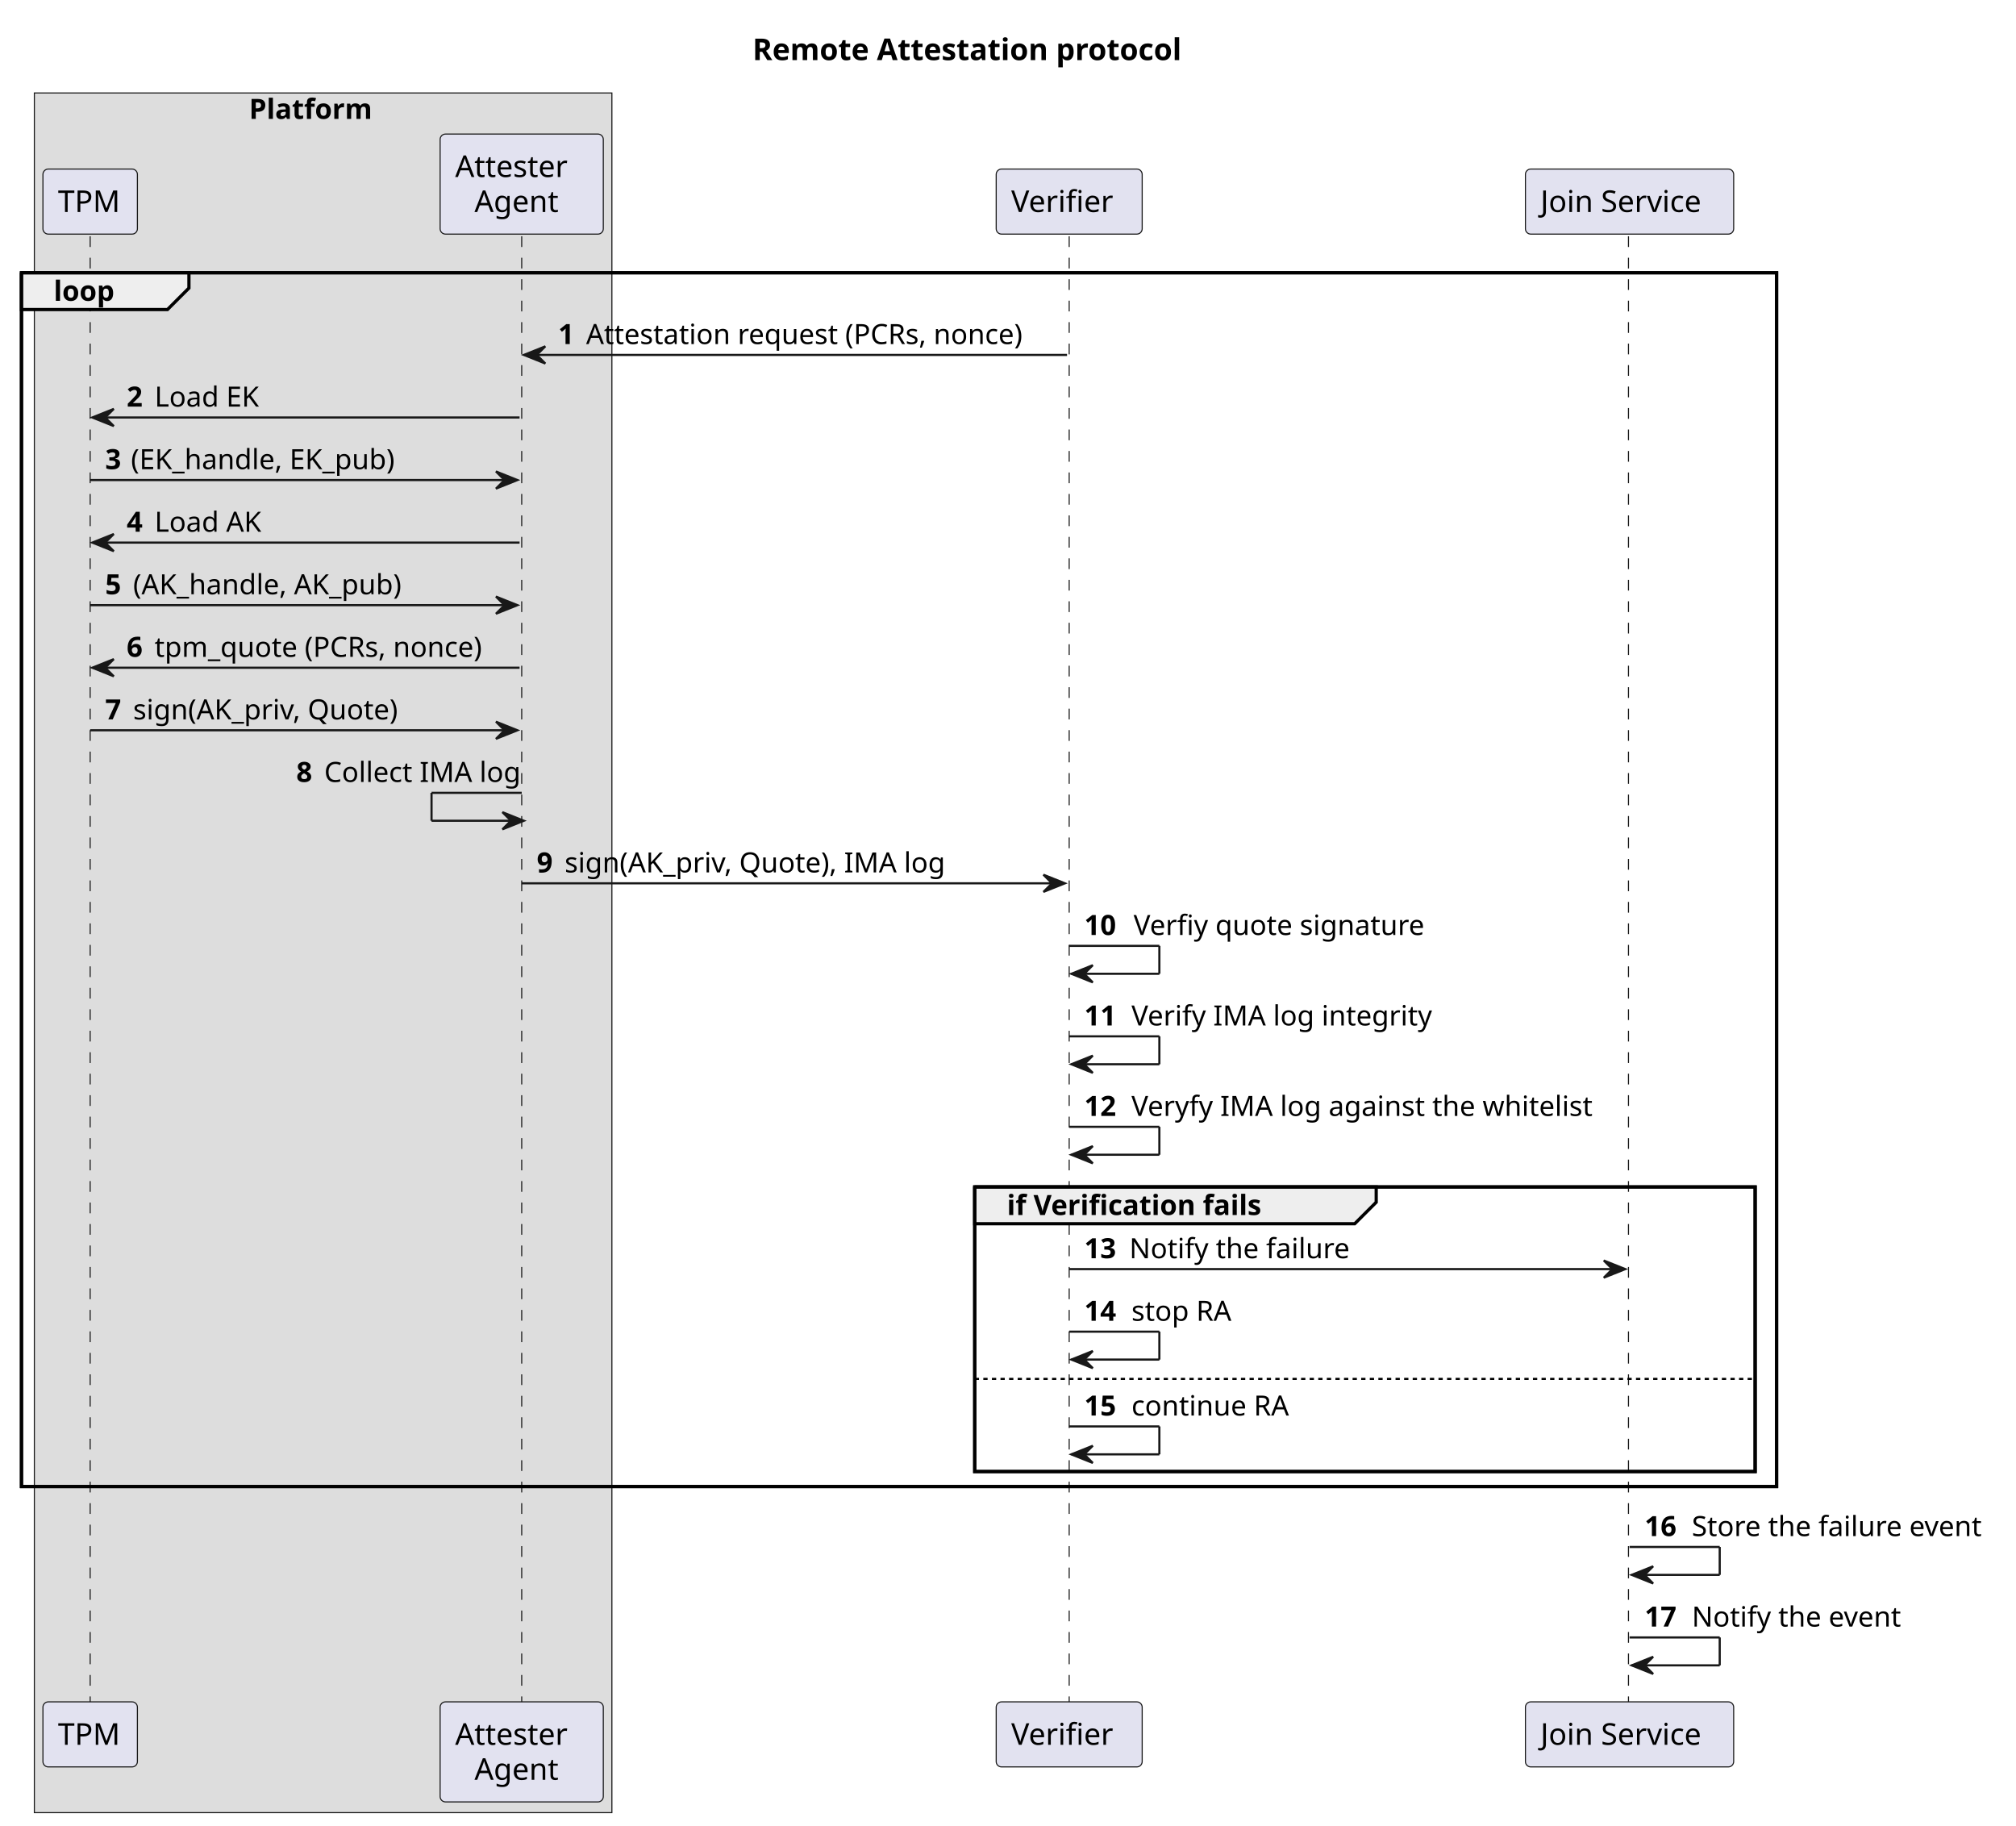
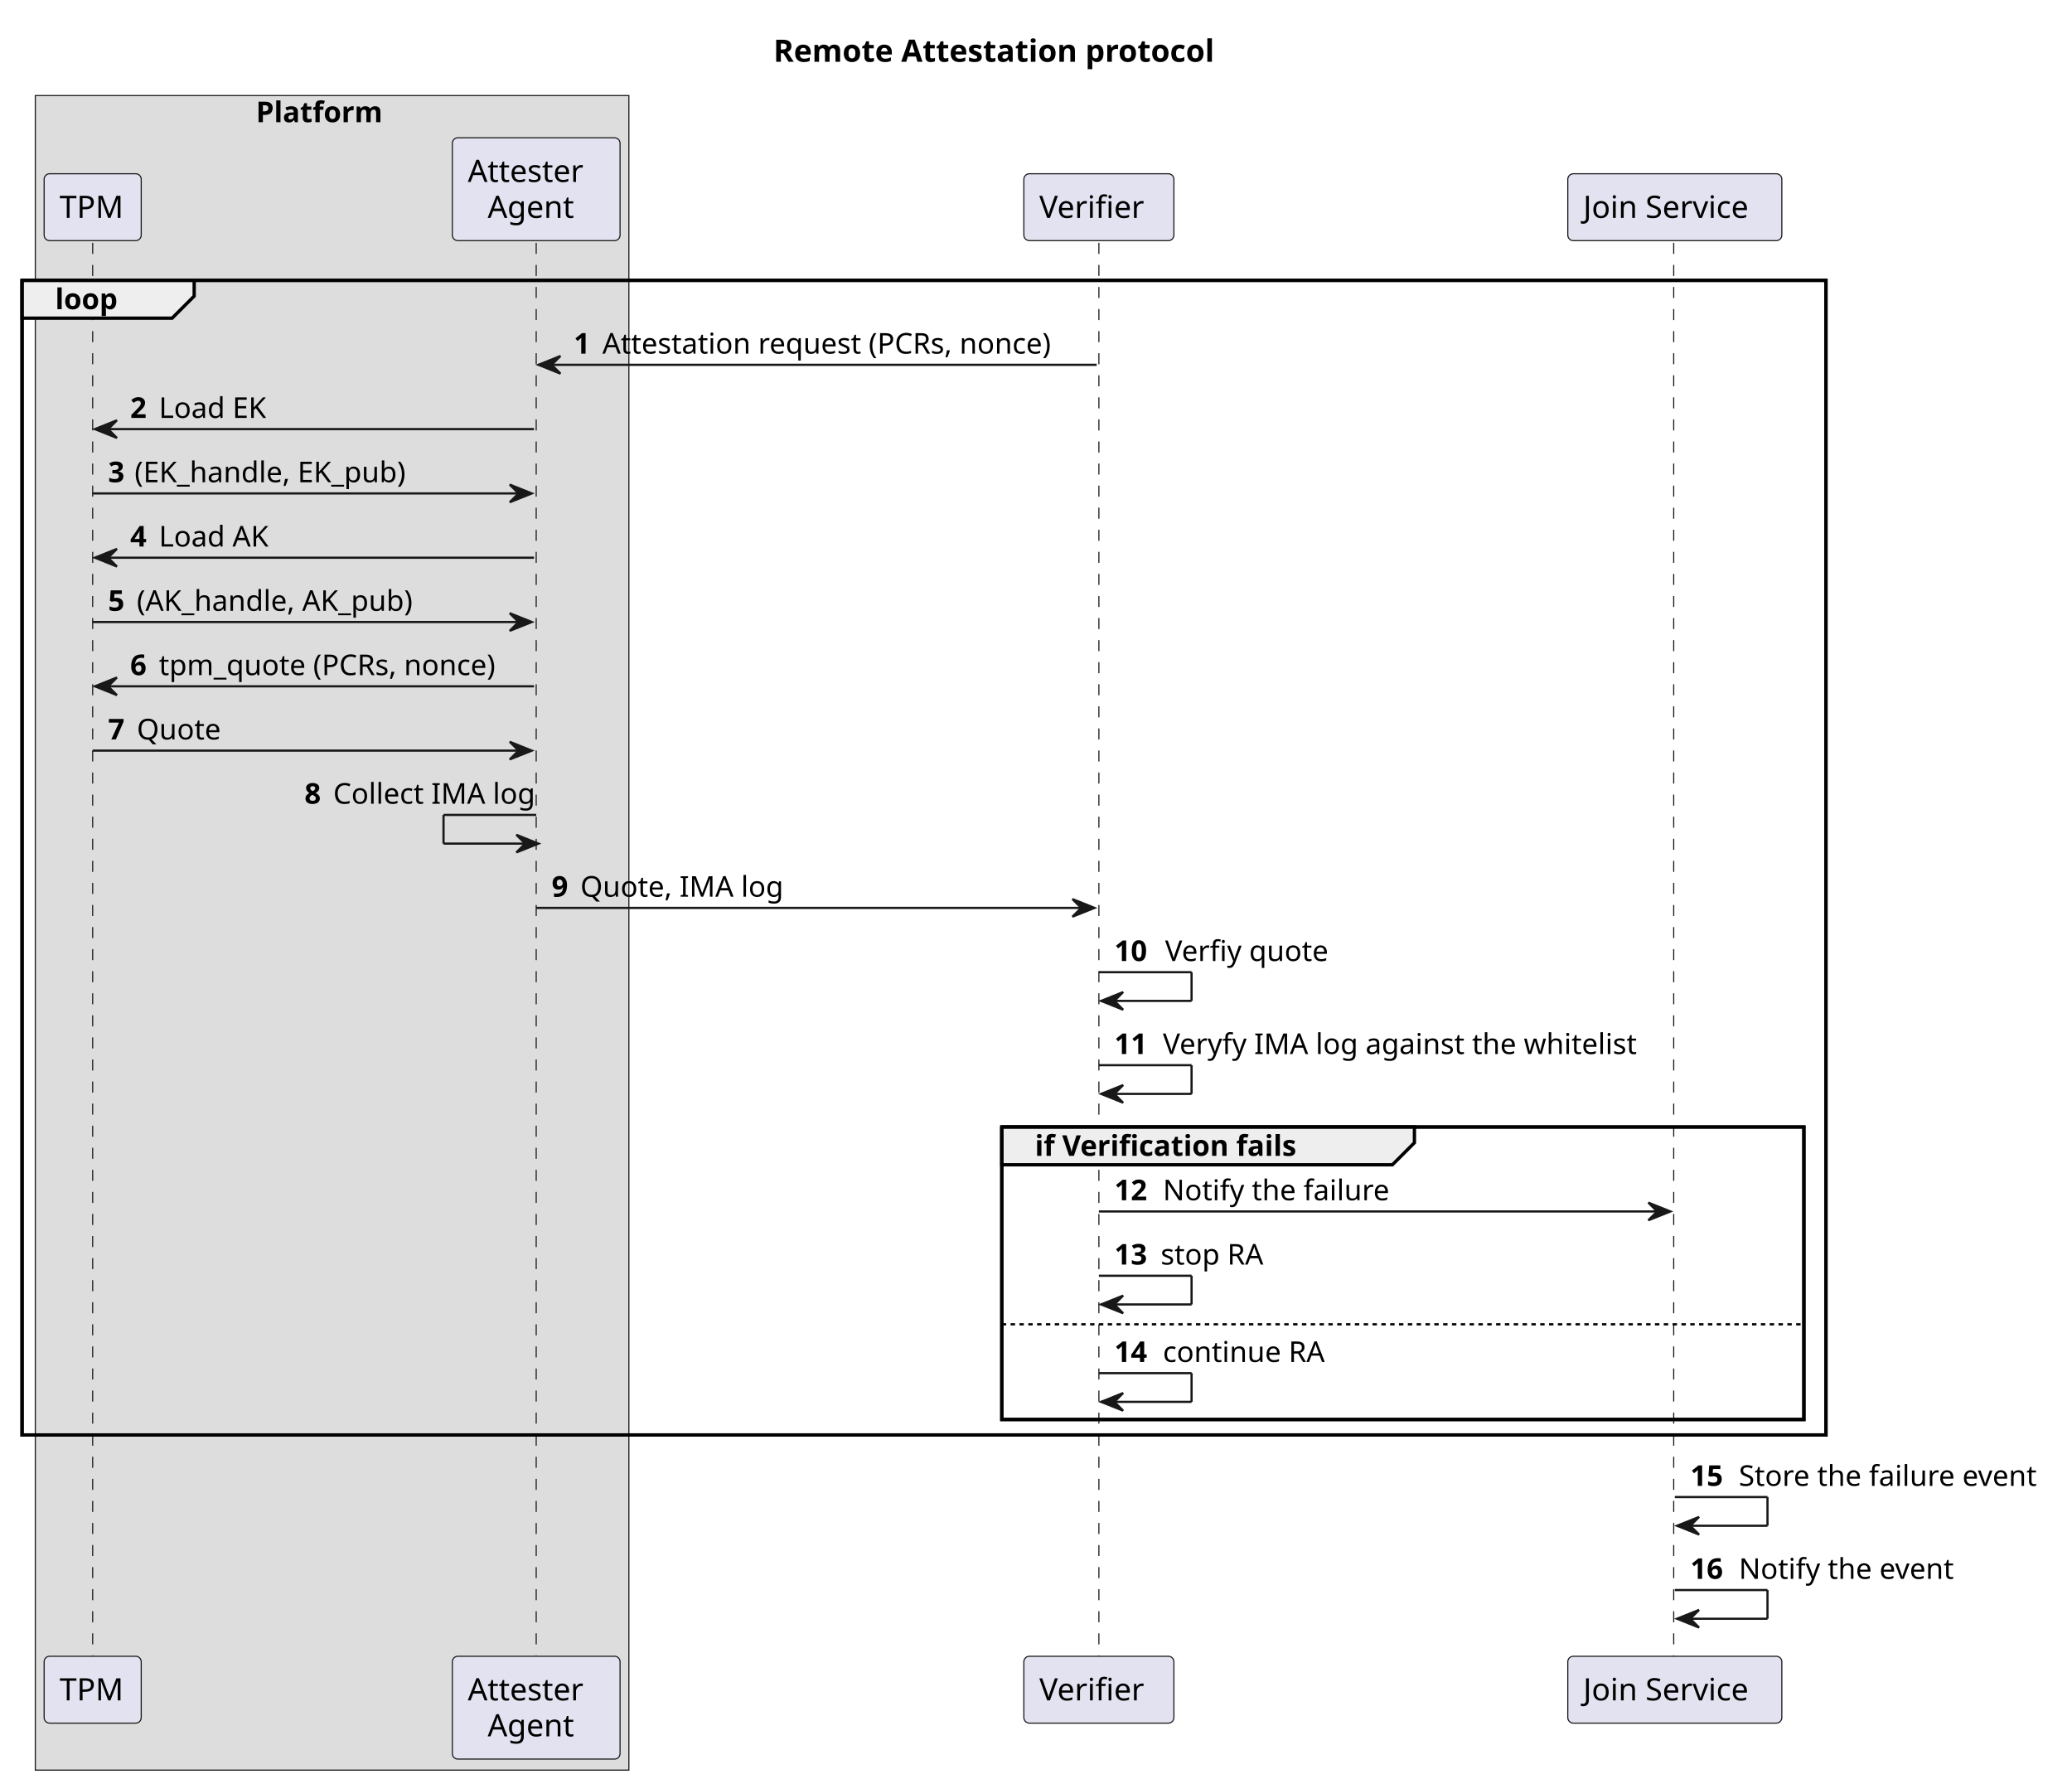
- <svg xmlns="http://www.w3.org/2000/svg" contentStyleType="text/css" height="850px" preserveAspectRatio="none" style="width:939px;height:850px;background:#FFFFFF;" version="1.1" viewBox="0 0 939 850" width="939px" zoomAndPan="magnify">
+ <svg xmlns="http://www.w3.org/2000/svg" contentStyleType="text/css" height="808px" preserveAspectRatio="none" style="width:939px;height:808px;background:#FFFFFF;" version="1.1" viewBox="0 0 939 808" width="939px" zoomAndPan="magnify">
  <defs />
  <g>
    <text fill="#000000" font-family="sans-serif" font-size="14" font-weight="bold" lengthAdjust="spacing" textLength="237" x="350.5" y="27.995">Remote Attestation protocol</text>
-     <rect fill="#DDDDDD" height="800.844" style="stroke:#181818;stroke-width:0.5;" width="269" x="16" y="43.297" />
+     <rect fill="#DDDDDD" height="758.711" style="stroke:#181818;stroke-width:0.5;" width="269" x="16" y="43.297" />
    <text fill="#000000" font-family="sans-serif" font-size="13" font-weight="bold" lengthAdjust="spacing" textLength="69" x="116" y="55.364">Platform</text>
-     <rect fill="none" height="565.258" style="stroke:#000000;stroke-width:1.5;" width="817.5" x="10" y="127.023" />
-     <rect fill="none" height="132.531" style="stroke:#000000;stroke-width:1.5;" width="363.5" x="454" y="552.75" />
-     <line style="stroke:#181818;stroke-width:0.5;stroke-dasharray:5.0,5.0;" x1="42" x2="42" y1="110.023" y2="793.547" />
-     <line style="stroke:#181818;stroke-width:0.5;stroke-dasharray:5.0,5.0;" x1="243" x2="243" y1="110.023" y2="793.547" />
-     <line style="stroke:#181818;stroke-width:0.5;stroke-dasharray:5.0,5.0;" x1="498" x2="498" y1="110.023" y2="793.547" />
-     <line style="stroke:#181818;stroke-width:0.5;stroke-dasharray:5.0,5.0;" x1="758.5" x2="758.5" y1="110.023" y2="793.547" />
+     <rect fill="none" height="523.125" style="stroke:#000000;stroke-width:1.5;" width="817.5" x="10" y="127.023" />
+     <rect fill="none" height="132.531" style="stroke:#000000;stroke-width:1.5;" width="363.5" x="454" y="510.617" />
+     <line style="stroke:#181818;stroke-width:0.5;stroke-dasharray:5.0,5.0;" x1="42" x2="42" y1="110.023" y2="751.414" />
+     <line style="stroke:#181818;stroke-width:0.5;stroke-dasharray:5.0,5.0;" x1="243" x2="243" y1="110.023" y2="751.414" />
+     <line style="stroke:#181818;stroke-width:0.5;stroke-dasharray:5.0,5.0;" x1="498" x2="498" y1="110.023" y2="751.414" />
+     <line style="stroke:#181818;stroke-width:0.5;stroke-dasharray:5.0,5.0;" x1="758.5" x2="758.5" y1="110.023" y2="751.414" />
    <rect fill="#E2E2F0" height="30.297" rx="2.5" ry="2.5" style="stroke:#181818;stroke-width:0.5;" width="44" x="20" y="78.727" />
    <text fill="#000000" font-family="sans-serif" font-size="14" lengthAdjust="spacing" textLength="30" x="27" y="98.722">TPM</text>
-     <rect fill="#E2E2F0" height="30.297" rx="2.5" ry="2.5" style="stroke:#181818;stroke-width:0.5;" width="44" x="20" y="792.547" />
-     <text fill="#000000" font-family="sans-serif" font-size="14" lengthAdjust="spacing" textLength="30" x="27" y="812.542">TPM</text>
+     <rect fill="#E2E2F0" height="30.297" rx="2.5" ry="2.5" style="stroke:#181818;stroke-width:0.5;" width="44" x="20" y="750.414" />
+     <text fill="#000000" font-family="sans-serif" font-size="14" lengthAdjust="spacing" textLength="30" x="27" y="770.409">TPM</text>
    <rect fill="#E2E2F0" height="46.594" rx="2.5" ry="2.5" style="stroke:#181818;stroke-width:0.5;" width="76" x="205" y="62.43" />
    <text fill="#000000" font-family="sans-serif" font-size="14" lengthAdjust="spacing" textLength="62" x="212" y="82.425">Attester</text>
    <text fill="#000000" font-family="sans-serif" font-size="14" lengthAdjust="spacing" textLength="44" x="221" y="98.722">Agent</text>
-     <rect fill="#E2E2F0" height="46.594" rx="2.5" ry="2.5" style="stroke:#181818;stroke-width:0.5;" width="76" x="205" y="792.547" />
-     <text fill="#000000" font-family="sans-serif" font-size="14" lengthAdjust="spacing" textLength="62" x="212" y="812.542">Attester</text>
-     <text fill="#000000" font-family="sans-serif" font-size="14" lengthAdjust="spacing" textLength="44" x="221" y="828.839">Agent</text>
+     <rect fill="#E2E2F0" height="46.594" rx="2.5" ry="2.5" style="stroke:#181818;stroke-width:0.5;" width="76" x="205" y="750.414" />
+     <text fill="#000000" font-family="sans-serif" font-size="14" lengthAdjust="spacing" textLength="62" x="212" y="770.409">Attester</text>
+     <text fill="#000000" font-family="sans-serif" font-size="14" lengthAdjust="spacing" textLength="44" x="221" y="786.706">Agent</text>
    <rect fill="#E2E2F0" height="30.297" rx="2.5" ry="2.5" style="stroke:#181818;stroke-width:0.5;" width="68" x="464" y="78.727" />
    <text fill="#000000" font-family="sans-serif" font-size="14" lengthAdjust="spacing" textLength="54" x="471" y="98.722">Verifier</text>
-     <rect fill="#E2E2F0" height="30.297" rx="2.5" ry="2.5" style="stroke:#181818;stroke-width:0.5;" width="68" x="464" y="792.547" />
-     <text fill="#000000" font-family="sans-serif" font-size="14" lengthAdjust="spacing" textLength="54" x="471" y="812.542">Verifier</text>
+     <rect fill="#E2E2F0" height="30.297" rx="2.5" ry="2.5" style="stroke:#181818;stroke-width:0.5;" width="68" x="464" y="750.414" />
+     <text fill="#000000" font-family="sans-serif" font-size="14" lengthAdjust="spacing" textLength="54" x="471" y="770.409">Verifier</text>
    <rect fill="#E2E2F0" height="30.297" rx="2.5" ry="2.5" style="stroke:#181818;stroke-width:0.5;" width="97" x="710.5" y="78.727" />
    <text fill="#000000" font-family="sans-serif" font-size="14" lengthAdjust="spacing" textLength="83" x="717.5" y="98.722">Join Service</text>
-     <rect fill="#E2E2F0" height="30.297" rx="2.5" ry="2.5" style="stroke:#181818;stroke-width:0.5;" width="97" x="710.5" y="792.547" />
-     <text fill="#000000" font-family="sans-serif" font-size="14" lengthAdjust="spacing" textLength="83" x="717.5" y="812.542">Join Service</text>
+     <rect fill="#E2E2F0" height="30.297" rx="2.5" ry="2.5" style="stroke:#181818;stroke-width:0.5;" width="97" x="710.5" y="750.414" />
+     <text fill="#000000" font-family="sans-serif" font-size="14" lengthAdjust="spacing" textLength="83" x="717.5" y="770.409">Join Service</text>
    <path d="M10,127.023 L88,127.023 L88,134.156 L78,144.156 L10,144.156 L10,127.023 " fill="#EEEEEE" style="stroke:#000000;stroke-width:1.5;" />
-     <rect fill="none" height="565.258" style="stroke:#000000;stroke-width:1.5;" width="817.5" x="10" y="127.023" />
+     <rect fill="none" height="523.125" style="stroke:#000000;stroke-width:1.5;" width="817.5" x="10" y="127.023" />
    <text fill="#000000" font-family="sans-serif" font-size="13" font-weight="bold" lengthAdjust="spacing" textLength="33" x="25" y="140.09">loop</text>
    <polygon fill="#181818" points="254,161.289,244,165.289,254,169.289,250,165.289" style="stroke:#181818;stroke-width:1.0;" />
    <line style="stroke:#181818;stroke-width:1.0;" x1="248" x2="497" y1="165.289" y2="165.289" />
    <text fill="#000000" font-family="sans-serif" font-size="13" font-weight="bold" lengthAdjust="spacing" textLength="9" x="260" y="160.223">1</text>
    <text fill="#000000" font-family="sans-serif" font-size="13" lengthAdjust="spacing" textLength="218" x="273" y="160.223">Attestation request (PCRs, nonce)</text>
    <polygon fill="#181818" points="53,190.422,43,194.422,53,198.422,49,194.422" style="stroke:#181818;stroke-width:1.0;" />
    <line style="stroke:#181818;stroke-width:1.0;" x1="47" x2="242" y1="194.422" y2="194.422" />
    <text fill="#000000" font-family="sans-serif" font-size="13" font-weight="bold" lengthAdjust="spacing" textLength="9" x="59" y="189.356">2</text>
    <text fill="#000000" font-family="sans-serif" font-size="13" lengthAdjust="spacing" textLength="51" x="72" y="189.356">Load EK</text>
    <polygon fill="#181818" points="231,219.555,241,223.555,231,227.555,235,223.555" style="stroke:#181818;stroke-width:1.0;" />
    <line style="stroke:#181818;stroke-width:1.0;" x1="42" x2="237" y1="223.555" y2="223.555" />
    <text fill="#000000" font-family="sans-serif" font-size="13" font-weight="bold" lengthAdjust="spacing" textLength="8" x="49" y="218.489">3</text>
    <text fill="#000000" font-family="sans-serif" font-size="13" lengthAdjust="spacing" textLength="131" x="61" y="218.489">(EK_handle, EK_pub)</text>
    <polygon fill="#181818" points="53,248.688,43,252.688,53,256.688,49,252.688" style="stroke:#181818;stroke-width:1.0;" />
    <line style="stroke:#181818;stroke-width:1.0;" x1="47" x2="242" y1="252.688" y2="252.688" />
    <text fill="#000000" font-family="sans-serif" font-size="13" font-weight="bold" lengthAdjust="spacing" textLength="9" x="59" y="247.622">4</text>
    <text fill="#000000" font-family="sans-serif" font-size="13" lengthAdjust="spacing" textLength="52" x="72" y="247.622">Load AK</text>
    <polygon fill="#181818" points="231,277.82,241,281.82,231,285.82,235,281.82" style="stroke:#181818;stroke-width:1.0;" />
    <line style="stroke:#181818;stroke-width:1.0;" x1="42" x2="237" y1="281.82" y2="281.82" />
    <text fill="#000000" font-family="sans-serif" font-size="13" font-weight="bold" lengthAdjust="spacing" textLength="9" x="49" y="276.754">5</text>
    <text fill="#000000" font-family="sans-serif" font-size="13" lengthAdjust="spacing" textLength="133" x="62" y="276.754">(AK_handle, AK_pub)</text>
    <polygon fill="#181818" points="53,306.953,43,310.953,53,314.953,49,310.953" style="stroke:#181818;stroke-width:1.0;" />
    <line style="stroke:#181818;stroke-width:1.0;" x1="47" x2="242" y1="310.953" y2="310.953" />
    <text fill="#000000" font-family="sans-serif" font-size="13" font-weight="bold" lengthAdjust="spacing" textLength="9" x="59" y="305.887">6</text>
    <text fill="#000000" font-family="sans-serif" font-size="13" lengthAdjust="spacing" textLength="164" x="72" y="305.887">tpm_quote (PCRs, nonce)</text>
    <polygon fill="#181818" points="231,336.086,241,340.086,231,344.086,235,340.086" style="stroke:#181818;stroke-width:1.0;" />
    <line style="stroke:#181818;stroke-width:1.0;" x1="42" x2="237" y1="340.086" y2="340.086" />
    <text fill="#000000" font-family="sans-serif" font-size="13" font-weight="bold" lengthAdjust="spacing" textLength="9" x="49" y="335.02">7</text>
-     <text fill="#000000" font-family="sans-serif" font-size="13" lengthAdjust="spacing" textLength="131" x="62" y="335.02">sign(AK_priv, Quote)</text>
+     <text fill="#000000" font-family="sans-serif" font-size="13" lengthAdjust="spacing" textLength="39" x="62" y="335.02">Quote</text>
    <line style="stroke:#181818;stroke-width:1.0;" x1="201" x2="243" y1="369.219" y2="369.219" />
    <line style="stroke:#181818;stroke-width:1.0;" x1="201" x2="201" y1="369.219" y2="382.219" />
    <line style="stroke:#181818;stroke-width:1.0;" x1="201" x2="242" y1="382.219" y2="382.219" />
    <polygon fill="#181818" points="234,378.219,244,382.219,234,386.219,238,382.219" style="stroke:#181818;stroke-width:1.0;" />
    <text fill="#000000" font-family="sans-serif" font-size="13" font-weight="bold" lengthAdjust="spacing" textLength="9" x="138" y="364.153">8</text>
    <text fill="#000000" font-family="sans-serif" font-size="13" lengthAdjust="spacing" textLength="92" x="151" y="364.153">Collect IMA log</text>
    <polygon fill="#181818" points="486,407.352,496,411.352,486,415.352,490,411.352" style="stroke:#181818;stroke-width:1.0;" />
    <line style="stroke:#181818;stroke-width:1.0;" x1="243" x2="492" y1="411.352" y2="411.352" />
    <text fill="#000000" font-family="sans-serif" font-size="13" font-weight="bold" lengthAdjust="spacing" textLength="9" x="250" y="406.286">9</text>
-     <text fill="#000000" font-family="sans-serif" font-size="13" lengthAdjust="spacing" textLength="184" x="263" y="406.286">sign(AK_priv, Quote), IMA log</text>
+     <text fill="#000000" font-family="sans-serif" font-size="13" lengthAdjust="spacing" textLength="92" x="263" y="406.286">Quote, IMA log</text>
    <line style="stroke:#181818;stroke-width:1.0;" x1="498" x2="540" y1="440.484" y2="440.484" />
    <line style="stroke:#181818;stroke-width:1.0;" x1="540" x2="540" y1="440.484" y2="453.484" />
    <line style="stroke:#181818;stroke-width:1.0;" x1="499" x2="540" y1="453.484" y2="453.484" />
    <polygon fill="#181818" points="509,449.484,499,453.484,509,457.484,505,453.484" style="stroke:#181818;stroke-width:1.0;" />
    <text fill="#000000" font-family="sans-serif" font-size="13" font-weight="bold" lengthAdjust="spacing" textLength="19" x="505" y="435.418">10</text>
-     <text fill="#000000" font-family="sans-serif" font-size="13" lengthAdjust="spacing" textLength="143" x="528" y="435.418">Verfiy quote signature</text>
+     <text fill="#000000" font-family="sans-serif" font-size="13" lengthAdjust="spacing" textLength="79" x="528" y="435.418">Verfiy quote</text>
    <line style="stroke:#181818;stroke-width:1.0;" x1="498" x2="540" y1="482.617" y2="482.617" />
    <line style="stroke:#181818;stroke-width:1.0;" x1="540" x2="540" y1="482.617" y2="495.617" />
    <line style="stroke:#181818;stroke-width:1.0;" x1="499" x2="540" y1="495.617" y2="495.617" />
    <polygon fill="#181818" points="509,491.617,499,495.617,509,499.617,505,495.617" style="stroke:#181818;stroke-width:1.0;" />
    <text fill="#000000" font-family="sans-serif" font-size="13" font-weight="bold" lengthAdjust="spacing" textLength="18" x="505" y="477.551">11</text>
-     <text fill="#000000" font-family="sans-serif" font-size="13" lengthAdjust="spacing" textLength="144" x="527" y="477.551">Verify IMA log integrity</text>
-     <line style="stroke:#181818;stroke-width:1.0;" x1="498" x2="540" y1="524.75" y2="524.75" />
-     <line style="stroke:#181818;stroke-width:1.0;" x1="540" x2="540" y1="524.75" y2="537.75" />
-     <line style="stroke:#181818;stroke-width:1.0;" x1="499" x2="540" y1="537.75" y2="537.75" />
-     <polygon fill="#181818" points="509,533.75,499,537.75,509,541.75,505,537.75" style="stroke:#181818;stroke-width:1.0;" />
-     <text fill="#000000" font-family="sans-serif" font-size="13" font-weight="bold" lengthAdjust="spacing" textLength="18" x="505" y="519.684">12</text>
-     <text fill="#000000" font-family="sans-serif" font-size="13" lengthAdjust="spacing" textLength="225" x="527" y="519.684">Veryfy IMA log against the whitelist</text>
-     <path d="M454,552.75 L641,552.75 L641,559.883 L631,569.883 L454,569.883 L454,552.75 " fill="#EEEEEE" style="stroke:#000000;stroke-width:1.5;" />
-     <rect fill="none" height="132.531" style="stroke:#000000;stroke-width:1.5;" width="363.5" x="454" y="552.75" />
-     <text fill="#000000" font-family="sans-serif" font-size="13" font-weight="bold" lengthAdjust="spacing" textLength="142" x="469" y="565.817">if Verification fails</text>
-     <polygon fill="#181818" points="747,587.016,757,591.016,747,595.016,751,591.016" style="stroke:#181818;stroke-width:1.0;" />
-     <line style="stroke:#181818;stroke-width:1.0;" x1="498" x2="753" y1="591.016" y2="591.016" />
-     <text fill="#000000" font-family="sans-serif" font-size="13" font-weight="bold" lengthAdjust="spacing" textLength="17" x="505" y="585.95">13</text>
-     <text fill="#000000" font-family="sans-serif" font-size="13" lengthAdjust="spacing" textLength="107" x="526" y="585.95">Notify the failure</text>
-     <line style="stroke:#181818;stroke-width:1.0;" x1="498" x2="540" y1="620.148" y2="620.148" />
-     <line style="stroke:#181818;stroke-width:1.0;" x1="540" x2="540" y1="620.148" y2="633.148" />
-     <line style="stroke:#181818;stroke-width:1.0;" x1="499" x2="540" y1="633.148" y2="633.148" />
-     <polygon fill="#181818" points="509,629.148,499,633.148,509,637.148,505,633.148" style="stroke:#181818;stroke-width:1.0;" />
-     <text fill="#000000" font-family="sans-serif" font-size="13" font-weight="bold" lengthAdjust="spacing" textLength="18" x="505" y="615.082">14</text>
-     <text fill="#000000" font-family="sans-serif" font-size="13" lengthAdjust="spacing" textLength="50" x="527" y="615.082">stop RA</text>
-     <line style="stroke:#000000;stroke-width:1.0;stroke-dasharray:2.0,2.0;" x1="454" x2="817.5" y1="642.148" y2="642.148" />
-     <line style="stroke:#181818;stroke-width:1.0;" x1="498" x2="540" y1="664.281" y2="664.281" />
-     <line style="stroke:#181818;stroke-width:1.0;" x1="540" x2="540" y1="664.281" y2="677.281" />
-     <line style="stroke:#181818;stroke-width:1.0;" x1="499" x2="540" y1="677.281" y2="677.281" />
-     <polygon fill="#181818" points="509,673.281,499,677.281,509,681.281,505,677.281" style="stroke:#181818;stroke-width:1.0;" />
-     <text fill="#000000" font-family="sans-serif" font-size="13" font-weight="bold" lengthAdjust="spacing" textLength="18" x="505" y="659.215">15</text>
-     <text fill="#000000" font-family="sans-serif" font-size="13" lengthAdjust="spacing" textLength="77" x="527" y="659.215">continue RA</text>
+     <text fill="#000000" font-family="sans-serif" font-size="13" lengthAdjust="spacing" textLength="225" x="527" y="477.551">Veryfy IMA log against the whitelist</text>
+     <path d="M454,510.617 L641,510.617 L641,517.75 L631,527.75 L454,527.75 L454,510.617 " fill="#EEEEEE" style="stroke:#000000;stroke-width:1.5;" />
+     <rect fill="none" height="132.531" style="stroke:#000000;stroke-width:1.5;" width="363.5" x="454" y="510.617" />
+     <text fill="#000000" font-family="sans-serif" font-size="13" font-weight="bold" lengthAdjust="spacing" textLength="142" x="469" y="523.684">if Verification fails</text>
+     <polygon fill="#181818" points="747,544.883,757,548.883,747,552.883,751,548.883" style="stroke:#181818;stroke-width:1.0;" />
+     <line style="stroke:#181818;stroke-width:1.0;" x1="498" x2="753" y1="548.883" y2="548.883" />
+     <text fill="#000000" font-family="sans-serif" font-size="13" font-weight="bold" lengthAdjust="spacing" textLength="18" x="505" y="543.817">12</text>
+     <text fill="#000000" font-family="sans-serif" font-size="13" lengthAdjust="spacing" textLength="107" x="527" y="543.817">Notify the failure</text>
+     <line style="stroke:#181818;stroke-width:1.0;" x1="498" x2="540" y1="578.016" y2="578.016" />
+     <line style="stroke:#181818;stroke-width:1.0;" x1="540" x2="540" y1="578.016" y2="591.016" />
+     <line style="stroke:#181818;stroke-width:1.0;" x1="499" x2="540" y1="591.016" y2="591.016" />
+     <polygon fill="#181818" points="509,587.016,499,591.016,509,595.016,505,591.016" style="stroke:#181818;stroke-width:1.0;" />
+     <text fill="#000000" font-family="sans-serif" font-size="13" font-weight="bold" lengthAdjust="spacing" textLength="17" x="505" y="572.95">13</text>
+     <text fill="#000000" font-family="sans-serif" font-size="13" lengthAdjust="spacing" textLength="50" x="526" y="572.95">stop RA</text>
+     <line style="stroke:#000000;stroke-width:1.0;stroke-dasharray:2.0,2.0;" x1="454" x2="817.5" y1="600.016" y2="600.016" />
+     <line style="stroke:#181818;stroke-width:1.0;" x1="498" x2="540" y1="622.148" y2="622.148" />
+     <line style="stroke:#181818;stroke-width:1.0;" x1="540" x2="540" y1="622.148" y2="635.148" />
+     <line style="stroke:#181818;stroke-width:1.0;" x1="499" x2="540" y1="635.148" y2="635.148" />
+     <polygon fill="#181818" points="509,631.148,499,635.148,509,639.148,505,635.148" style="stroke:#181818;stroke-width:1.0;" />
+     <text fill="#000000" font-family="sans-serif" font-size="13" font-weight="bold" lengthAdjust="spacing" textLength="18" x="505" y="617.082">14</text>
+     <text fill="#000000" font-family="sans-serif" font-size="13" lengthAdjust="spacing" textLength="77" x="527" y="617.082">continue RA</text>
+     <line style="stroke:#181818;stroke-width:1.0;" x1="759" x2="801" y1="678.281" y2="678.281" />
+     <line style="stroke:#181818;stroke-width:1.0;" x1="801" x2="801" y1="678.281" y2="691.281" />
+     <line style="stroke:#181818;stroke-width:1.0;" x1="760" x2="801" y1="691.281" y2="691.281" />
+     <polygon fill="#181818" points="770,687.281,760,691.281,770,695.281,766,691.281" style="stroke:#181818;stroke-width:1.0;" />
+     <text fill="#000000" font-family="sans-serif" font-size="13" font-weight="bold" lengthAdjust="spacing" textLength="18" x="766" y="673.215">15</text>
+     <text fill="#000000" font-family="sans-serif" font-size="13" lengthAdjust="spacing" textLength="144" x="788" y="673.215">Store the failure event</text>
    <line style="stroke:#181818;stroke-width:1.0;" x1="759" x2="801" y1="720.414" y2="720.414" />
    <line style="stroke:#181818;stroke-width:1.0;" x1="801" x2="801" y1="720.414" y2="733.414" />
    <line style="stroke:#181818;stroke-width:1.0;" x1="760" x2="801" y1="733.414" y2="733.414" />
    <polygon fill="#181818" points="770,729.414,760,733.414,770,737.414,766,733.414" style="stroke:#181818;stroke-width:1.0;" />
    <text fill="#000000" font-family="sans-serif" font-size="13" font-weight="bold" lengthAdjust="spacing" textLength="18" x="766" y="715.348">16</text>
-     <text fill="#000000" font-family="sans-serif" font-size="13" lengthAdjust="spacing" textLength="144" x="788" y="715.348">Store the failure event</text>
-     <line style="stroke:#181818;stroke-width:1.0;" x1="759" x2="801" y1="762.547" y2="762.547" />
-     <line style="stroke:#181818;stroke-width:1.0;" x1="801" x2="801" y1="762.547" y2="775.547" />
-     <line style="stroke:#181818;stroke-width:1.0;" x1="760" x2="801" y1="775.547" y2="775.547" />
-     <polygon fill="#181818" points="770,771.547,760,775.547,770,779.547,766,775.547" style="stroke:#181818;stroke-width:1.0;" />
-     <text fill="#000000" font-family="sans-serif" font-size="13" font-weight="bold" lengthAdjust="spacing" textLength="18" x="766" y="757.481">17</text>
-     <text fill="#000000" font-family="sans-serif" font-size="13" lengthAdjust="spacing" textLength="104" x="788" y="757.481">Notify the event</text>
+     <text fill="#000000" font-family="sans-serif" font-size="13" lengthAdjust="spacing" textLength="104" x="788" y="715.348">Notify the event</text>
  </g>
</svg>
